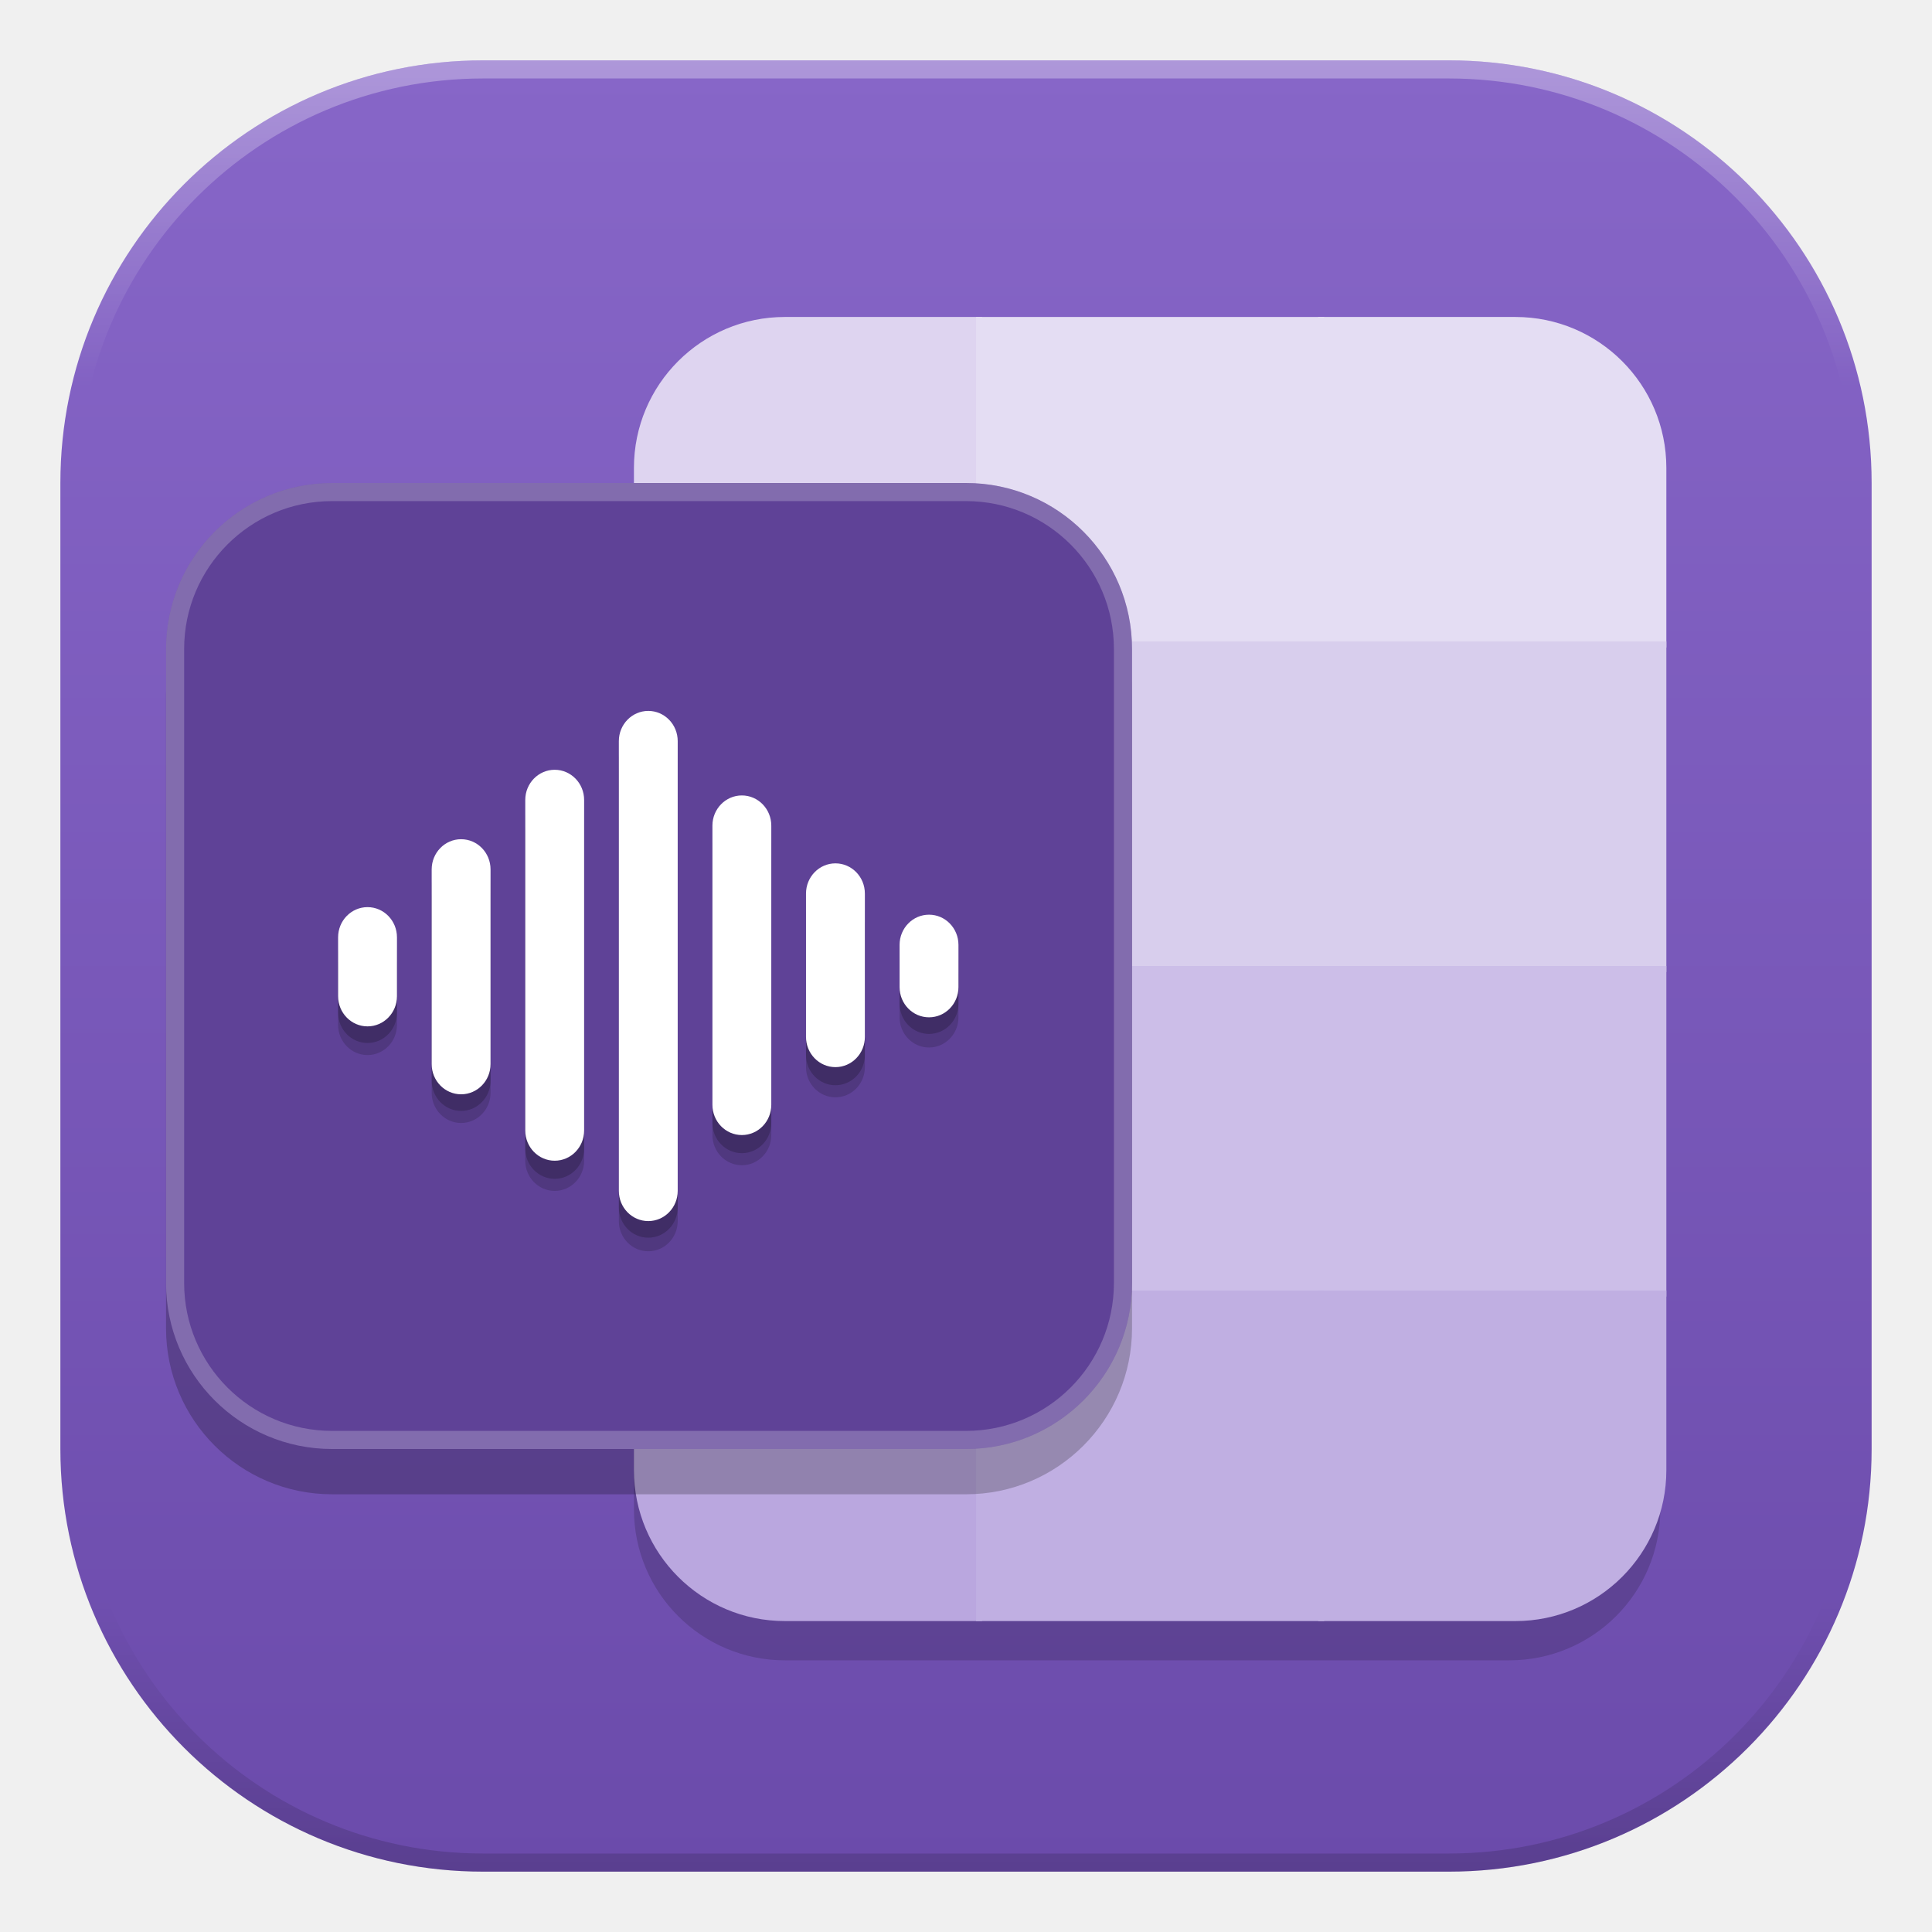
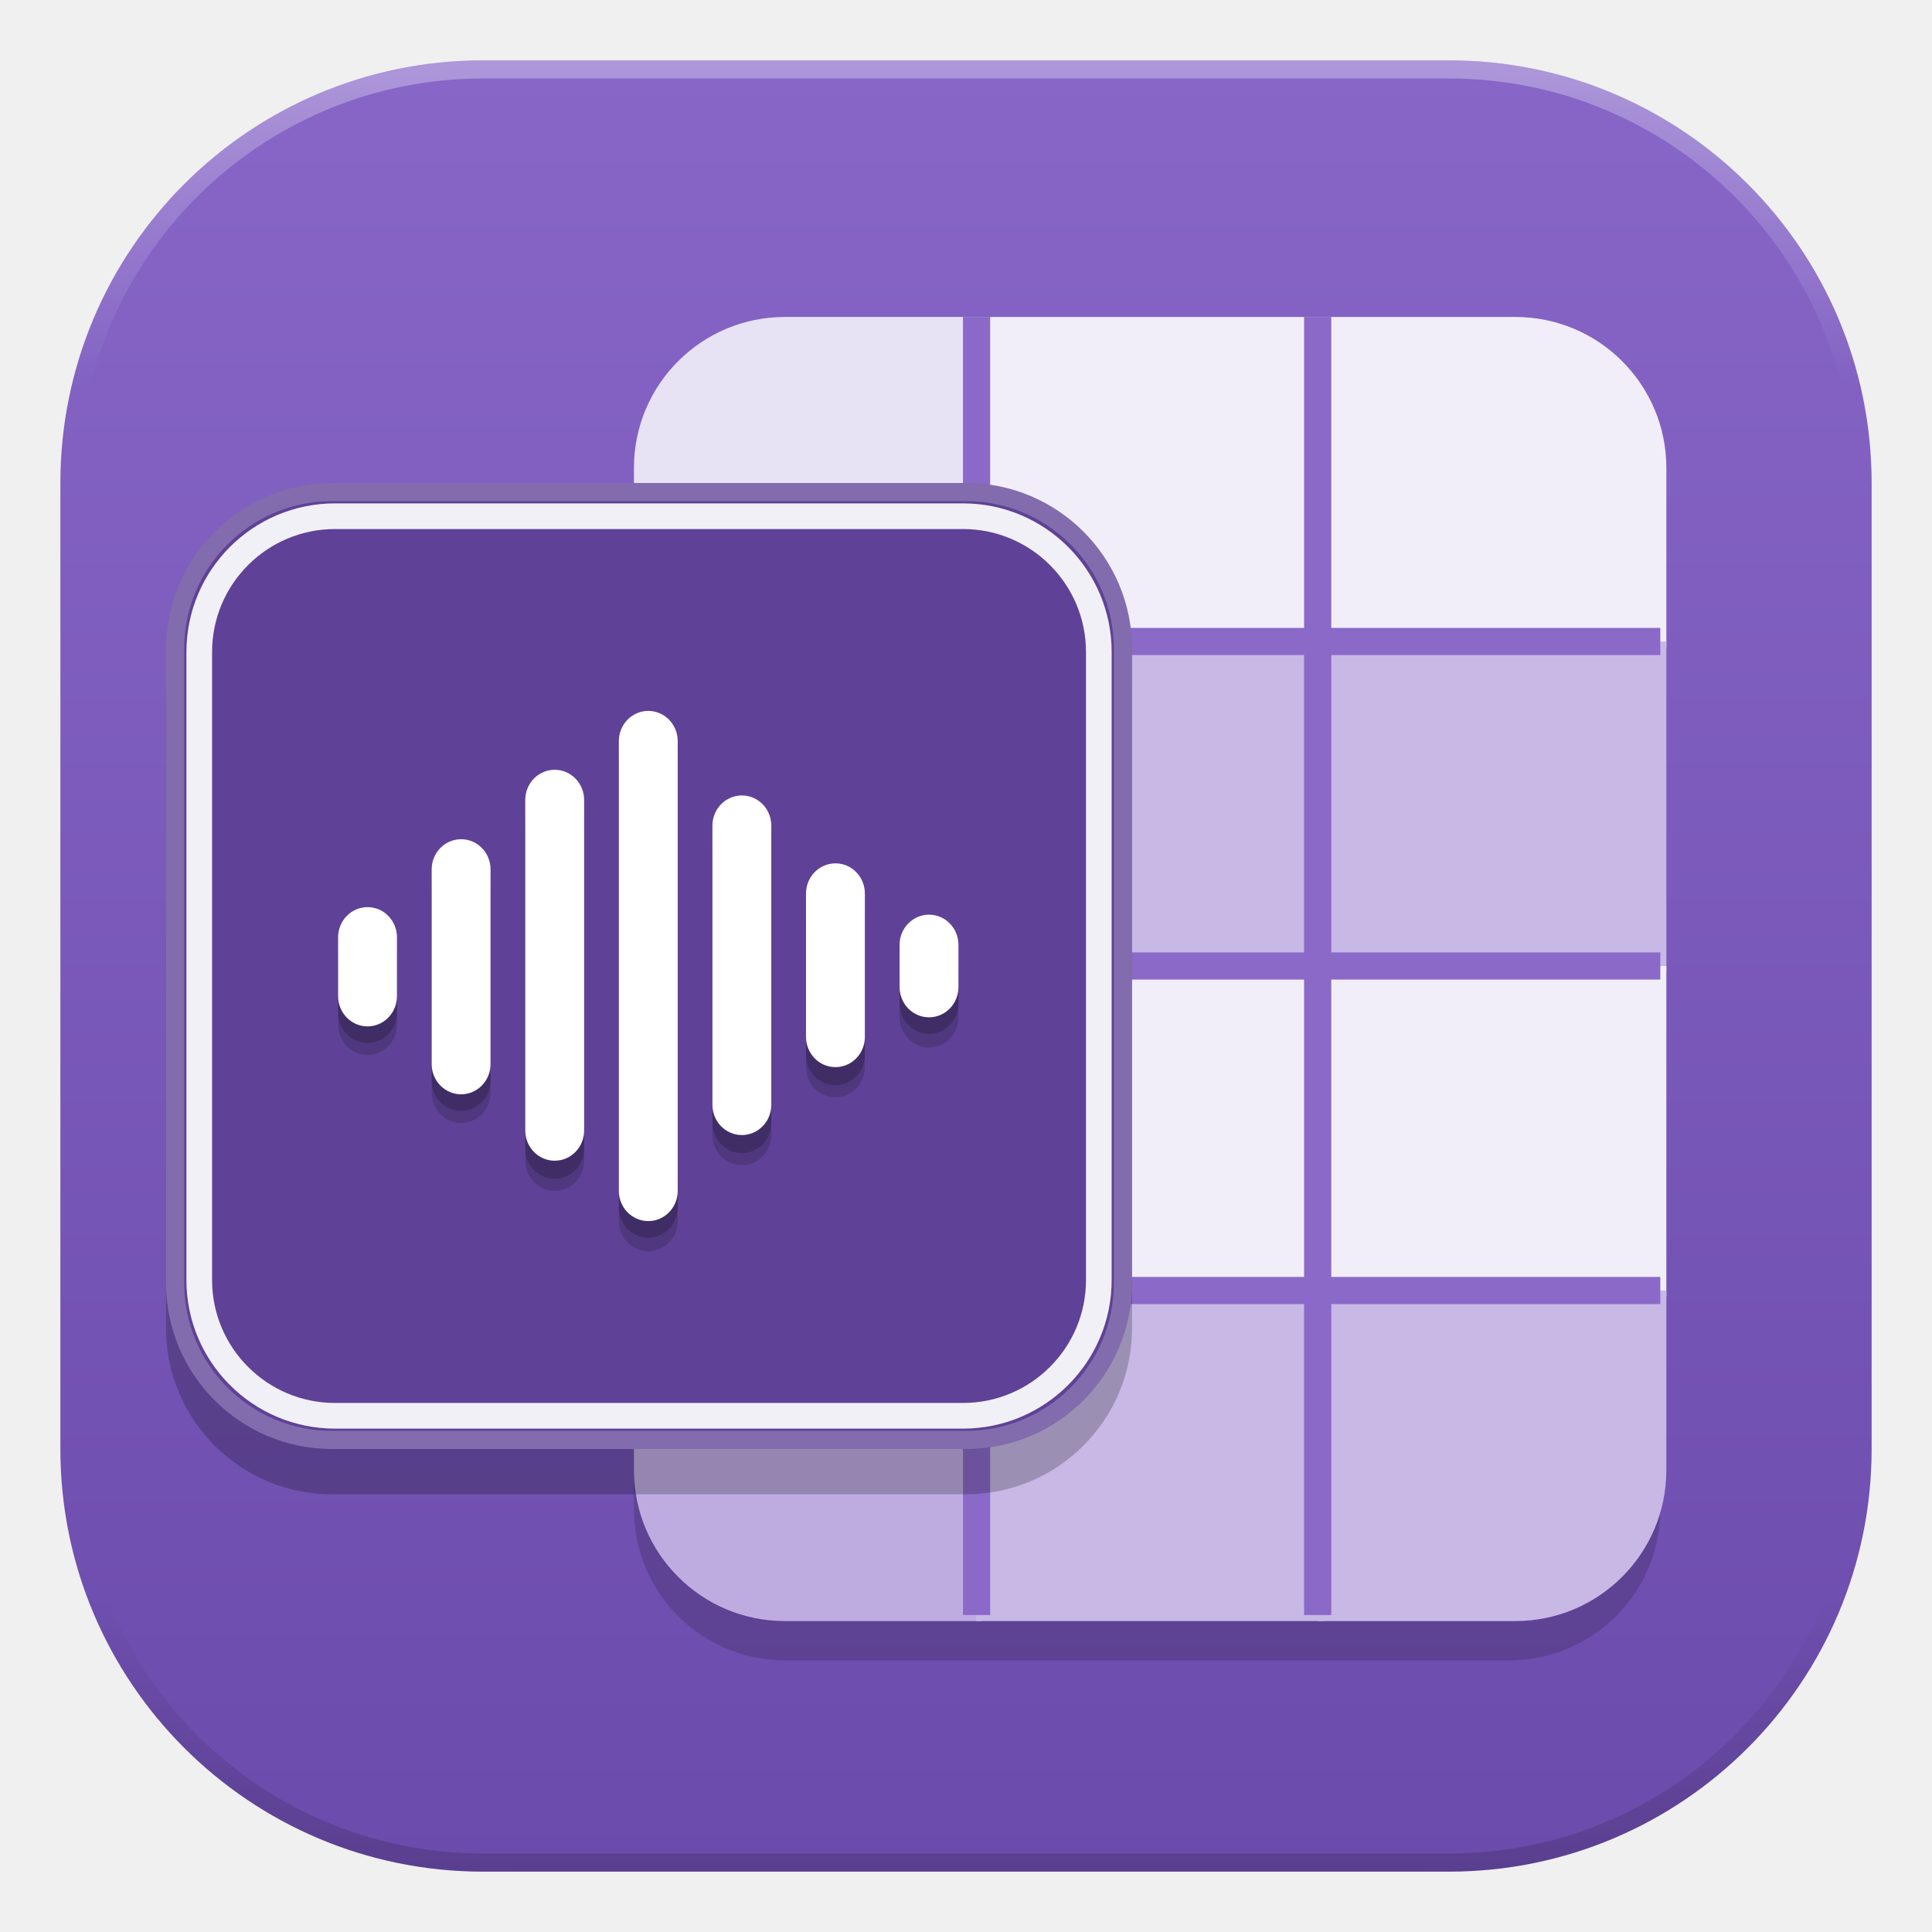
<svg xmlns="http://www.w3.org/2000/svg" viewBox="0 0 128 128">
  <defs>
    <linearGradient id="base" x1="0" y1="0" x2="0" y2="1">
      <stop offset="0" stop-color="#8766C8" />
      <stop offset="1" stop-color="#6B4BAB" />
    </linearGradient>
    <linearGradient id="edge" x1="0" y1="0" x2="0" y2="1">
      <stop offset="0" stop-color="#FFFFFF" stop-opacity=".32" />
      <stop offset=".18" stop-color="#FFFFFF" stop-opacity="0" />
      <stop offset=".85" stop-color="#000" stop-opacity="0" />
      <stop offset="1" stop-color="#000" stop-opacity=".16" />
    </linearGradient>
  </defs>
  <rect x="6" y="8" width="116" height="116" rx="29" fill="#000" opacity=".10" />
  <rect x="4" y="4" width="120" height="120" rx="28" fill="url(#base)" />
  <rect x="4.6" y="4.6" width="118.8" height="118.8" rx="27.4" fill="none" stroke="url(#edge)" stroke-width="1.2" />
  <rect x="42" y="21" width="68" height="86" rx="10" fill="#000" opacity=".16" transform="translate(0 3)" />
-   <path d="M52.0 21.0H65.067V42.9H42.0V31.0A10 10 0 0 1 52.0 21.0Z" fill="#DED4F0" />
-   <path d="M64.667 21.0H87.733V42.9H64.667V21.0Z" fill="#E4DDF3" />
-   <path d="M87.333 21.0H100.4A10 10 0 0 1 110.4 31.0V42.9H87.333V21.0Z" fill="#E4DDF3" />
-   <path d="M42.0 42.5H65.067V64.4H42.0V42.5Z" fill="#D2C5EA" />
-   <path d="M64.667 42.5H87.733V64.4H64.667V42.5Z" fill="#D8CEED" />
-   <path d="M87.333 42.5H110.4V64.4H87.333V42.5Z" fill="#D8CEED" />
-   <path d="M42.0 64.0H65.067V85.9H42.0V64.0Z" fill="#C6B6E5" />
-   <path d="M64.667 64.0H87.733V85.9H64.667V64.0Z" fill="#CCBEE8" />
-   <path d="M87.333 64.0H110.4V85.9H87.333V64.0Z" fill="#CCBEE8" />
-   <path d="M42.0 85.5H65.067V107.4H52.0A10 10 0 0 1 42.0 97.4V85.5Z" fill="#BAA7DF" />
-   <path d="M64.667 85.5H87.733V107.4H64.667V85.5Z" fill="#C0AFE2" />
-   <path d="M87.333 85.5H110.4V97.4A10 10 0 0 1 100.4 107.4H87.333V85.5Z" fill="#C0AFE2" />
+   <path d="M52.0 21.0H65.067V42.9H42.0V31.0A10 10 0 0 1 52.0 21.0Z" fill="#E8E2F5" />
+   <path d="M64.667 21.0H87.733V42.9H64.667V21.0Z" fill="#F2EEF9" />
+   <path d="M87.333 21.0H100.4A10 10 0 0 1 110.4 31.0V42.9H87.333V21.0Z" fill="#F2EEF9" />
+   <path d="M42.0 42.5H65.067V64.4H42.0V42.5Z" fill="#BEACE1" />
+   <path d="M64.667 42.5H87.733V64.4H64.667V42.5Z" fill="#C7B8E5" />
+   <path d="M87.333 42.5H110.4V64.4H87.333V42.5Z" fill="#C7B8E5" />
+   <path d="M42.0 64.0H65.067V85.9H42.0V64.0Z" fill="#E8E2F5" />
+   <path d="M64.667 64.0H87.733V85.9H64.667V64.0Z" fill="#F2EEF9" />
+   <path d="M87.333 64.0H110.4V85.9H87.333V64.0Z" fill="#F2EEF9" />
+   <path d="M42.0 85.5H65.067V107.4H52.0A10 10 0 0 1 42.0 97.4V85.5Z" fill="#BEACE1" />
+   <path d="M64.667 85.5H87.733V107.4H64.667V85.5Z" fill="#C7B8E5" />
+   <path d="M87.333 85.5H110.4V97.4A10 10 0 0 1 100.4 107.4H87.333V85.5Z" fill="#C7B8E5" />
+   <rect x="42" y="41.6" width="68" height="1.8" fill="#8A69C9" />
+   <rect x="42" y="63.1" width="68" height="1.8" fill="#8A69C9" />
+   <rect x="42" y="84.6" width="68" height="1.8" fill="#8A69C9" />
+   <rect x="63.8" y="21" width="1.8" height="86" fill="#8A69C9" />
+   <rect x="86.4" y="21" width="1.8" height="86" fill="#8A69C9" />
  <rect x="11" y="35" width="64" height="64" rx="11" fill="#000" opacity=".22" />
  <rect x="11" y="32" width="64" height="64" rx="11" fill="#5F4297" />
  <rect x="11.6" y="32.6" width="62.8" height="62.8" rx="10.4" fill="none" stroke="#FFFFFF" stroke-opacity=".22" stroke-width="1.2" />
+   <rect x="13.2" y="34.2" width="59.6" height="59.6" rx="9" fill="none" stroke="#FFFFFF" stroke-opacity=".92" stroke-width="1.7" />
  <g>
    <rect x="22.4" y="62.0" width="3.9" height="7.9" rx="2.0" fill="#000" opacity="0.16" />
    <rect x="28.6" y="57.5" width="3.9" height="16.9" rx="2.0" fill="#000" opacity="0.16" />
    <rect x="34.8" y="53.0" width="3.9" height="25.9" rx="2.0" fill="#000" opacity="0.16" />
    <rect x="41.0" y="49.1" width="3.9" height="33.8" rx="2.0" fill="#000" opacity="0.16" />
    <rect x="47.2" y="54.7" width="3.9" height="22.5" rx="2.0" fill="#000" opacity="0.16" />
    <rect x="53.4" y="59.2" width="3.9" height="13.5" rx="2.0" fill="#000" opacity="0.16" />
    <rect x="59.6" y="62.6" width="3.9" height="6.8" rx="2.0" fill="#000" opacity="0.16" />
    <rect x="22.4" y="61.2" width="3.9" height="7.9" rx="2.0" fill="#000" opacity="0.2" />
    <rect x="28.6" y="56.7" width="3.9" height="16.9" rx="2.0" fill="#000" opacity="0.2" />
    <rect x="34.8" y="52.2" width="3.9" height="25.9" rx="2.0" fill="#000" opacity="0.2" />
    <rect x="41.0" y="48.2" width="3.9" height="33.8" rx="2.0" fill="#000" opacity="0.2" />
    <rect x="47.2" y="53.9" width="3.9" height="22.5" rx="2.0" fill="#000" opacity="0.2" />
    <rect x="53.4" y="58.4" width="3.9" height="13.5" rx="2.0" fill="#000" opacity="0.2" />
    <rect x="59.6" y="61.7" width="3.9" height="6.8" rx="2.0" fill="#000" opacity="0.2" />
    <rect x="22.4" y="60.1" width="3.9" height="7.9" rx="2.0" fill="#FFFFFF" opacity="1" />
    <rect x="28.6" y="55.6" width="3.9" height="16.9" rx="2.0" fill="#FFFFFF" opacity="1" />
    <rect x="34.8" y="51.0" width="3.9" height="25.9" rx="2.0" fill="#FFFFFF" opacity="1" />
    <rect x="41.0" y="47.1" width="3.9" height="33.8" rx="2.0" fill="#FFFFFF" opacity="1" />
    <rect x="47.2" y="52.7" width="3.9" height="22.5" rx="2.0" fill="#FFFFFF" opacity="1" />
    <rect x="53.4" y="57.2" width="3.9" height="13.5" rx="2.0" fill="#FFFFFF" opacity="1" />
    <rect x="59.6" y="60.6" width="3.9" height="6.8" rx="2.0" fill="#FFFFFF" opacity="1" />
  </g>
</svg>
